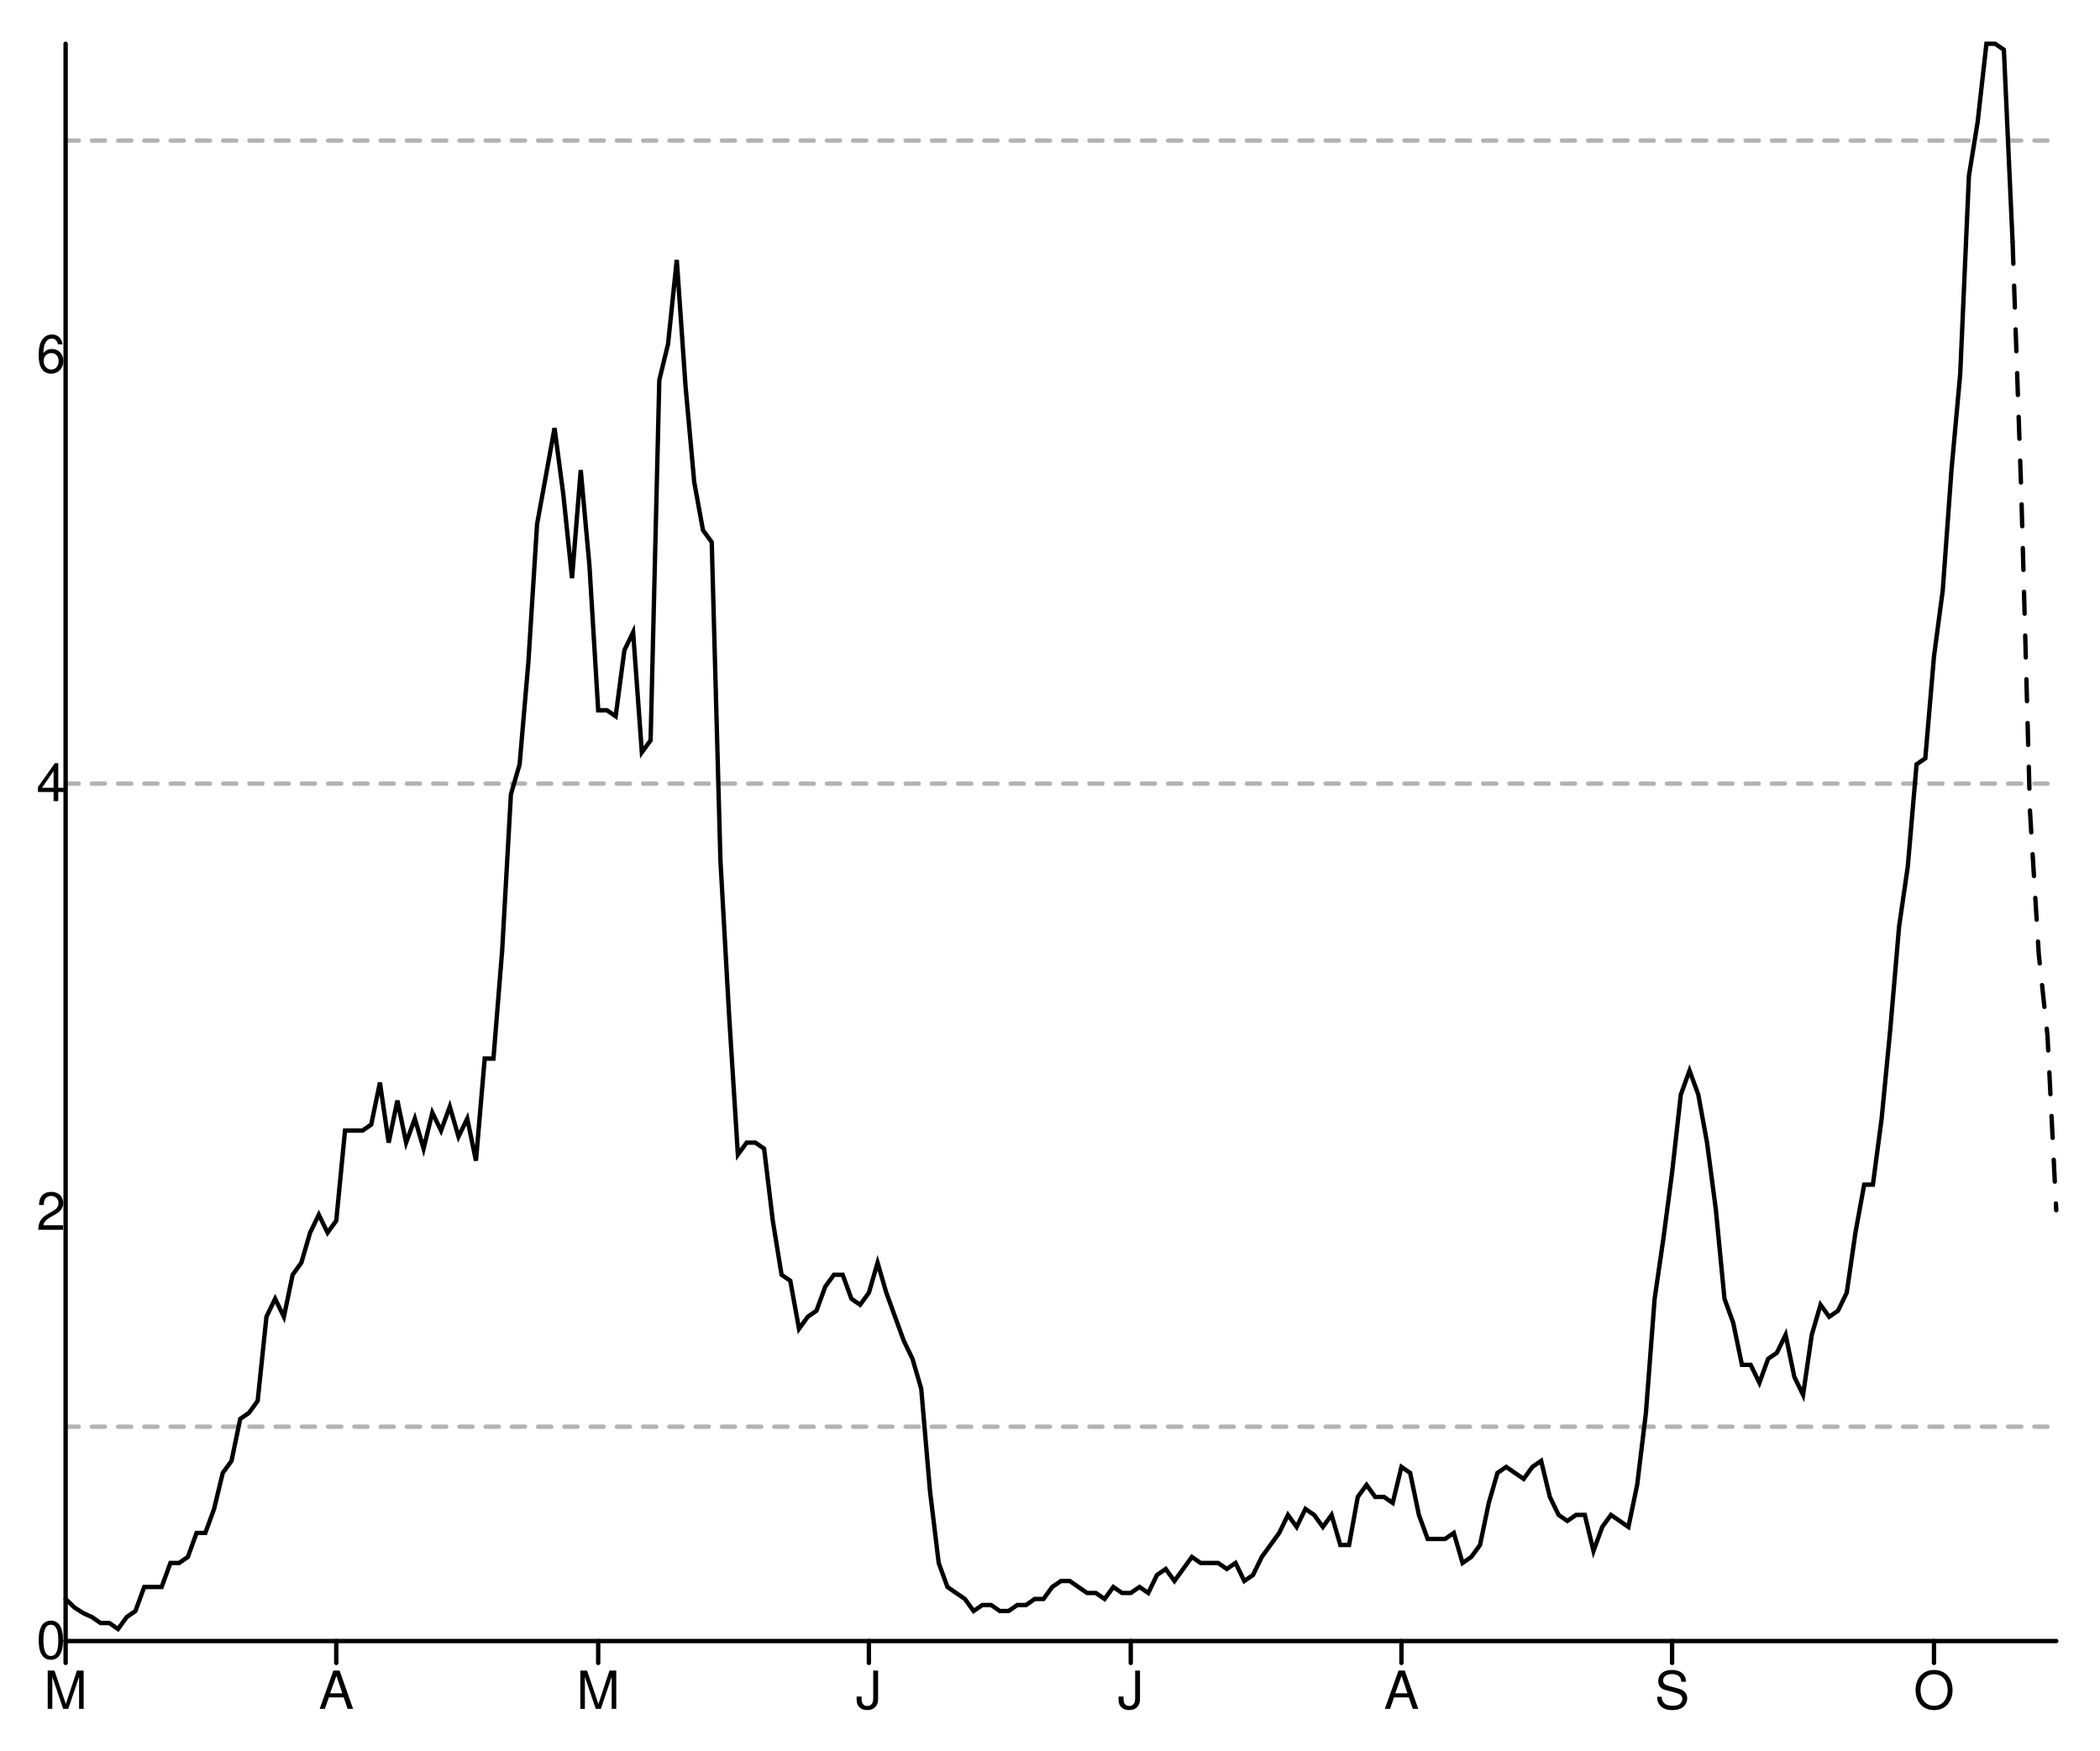
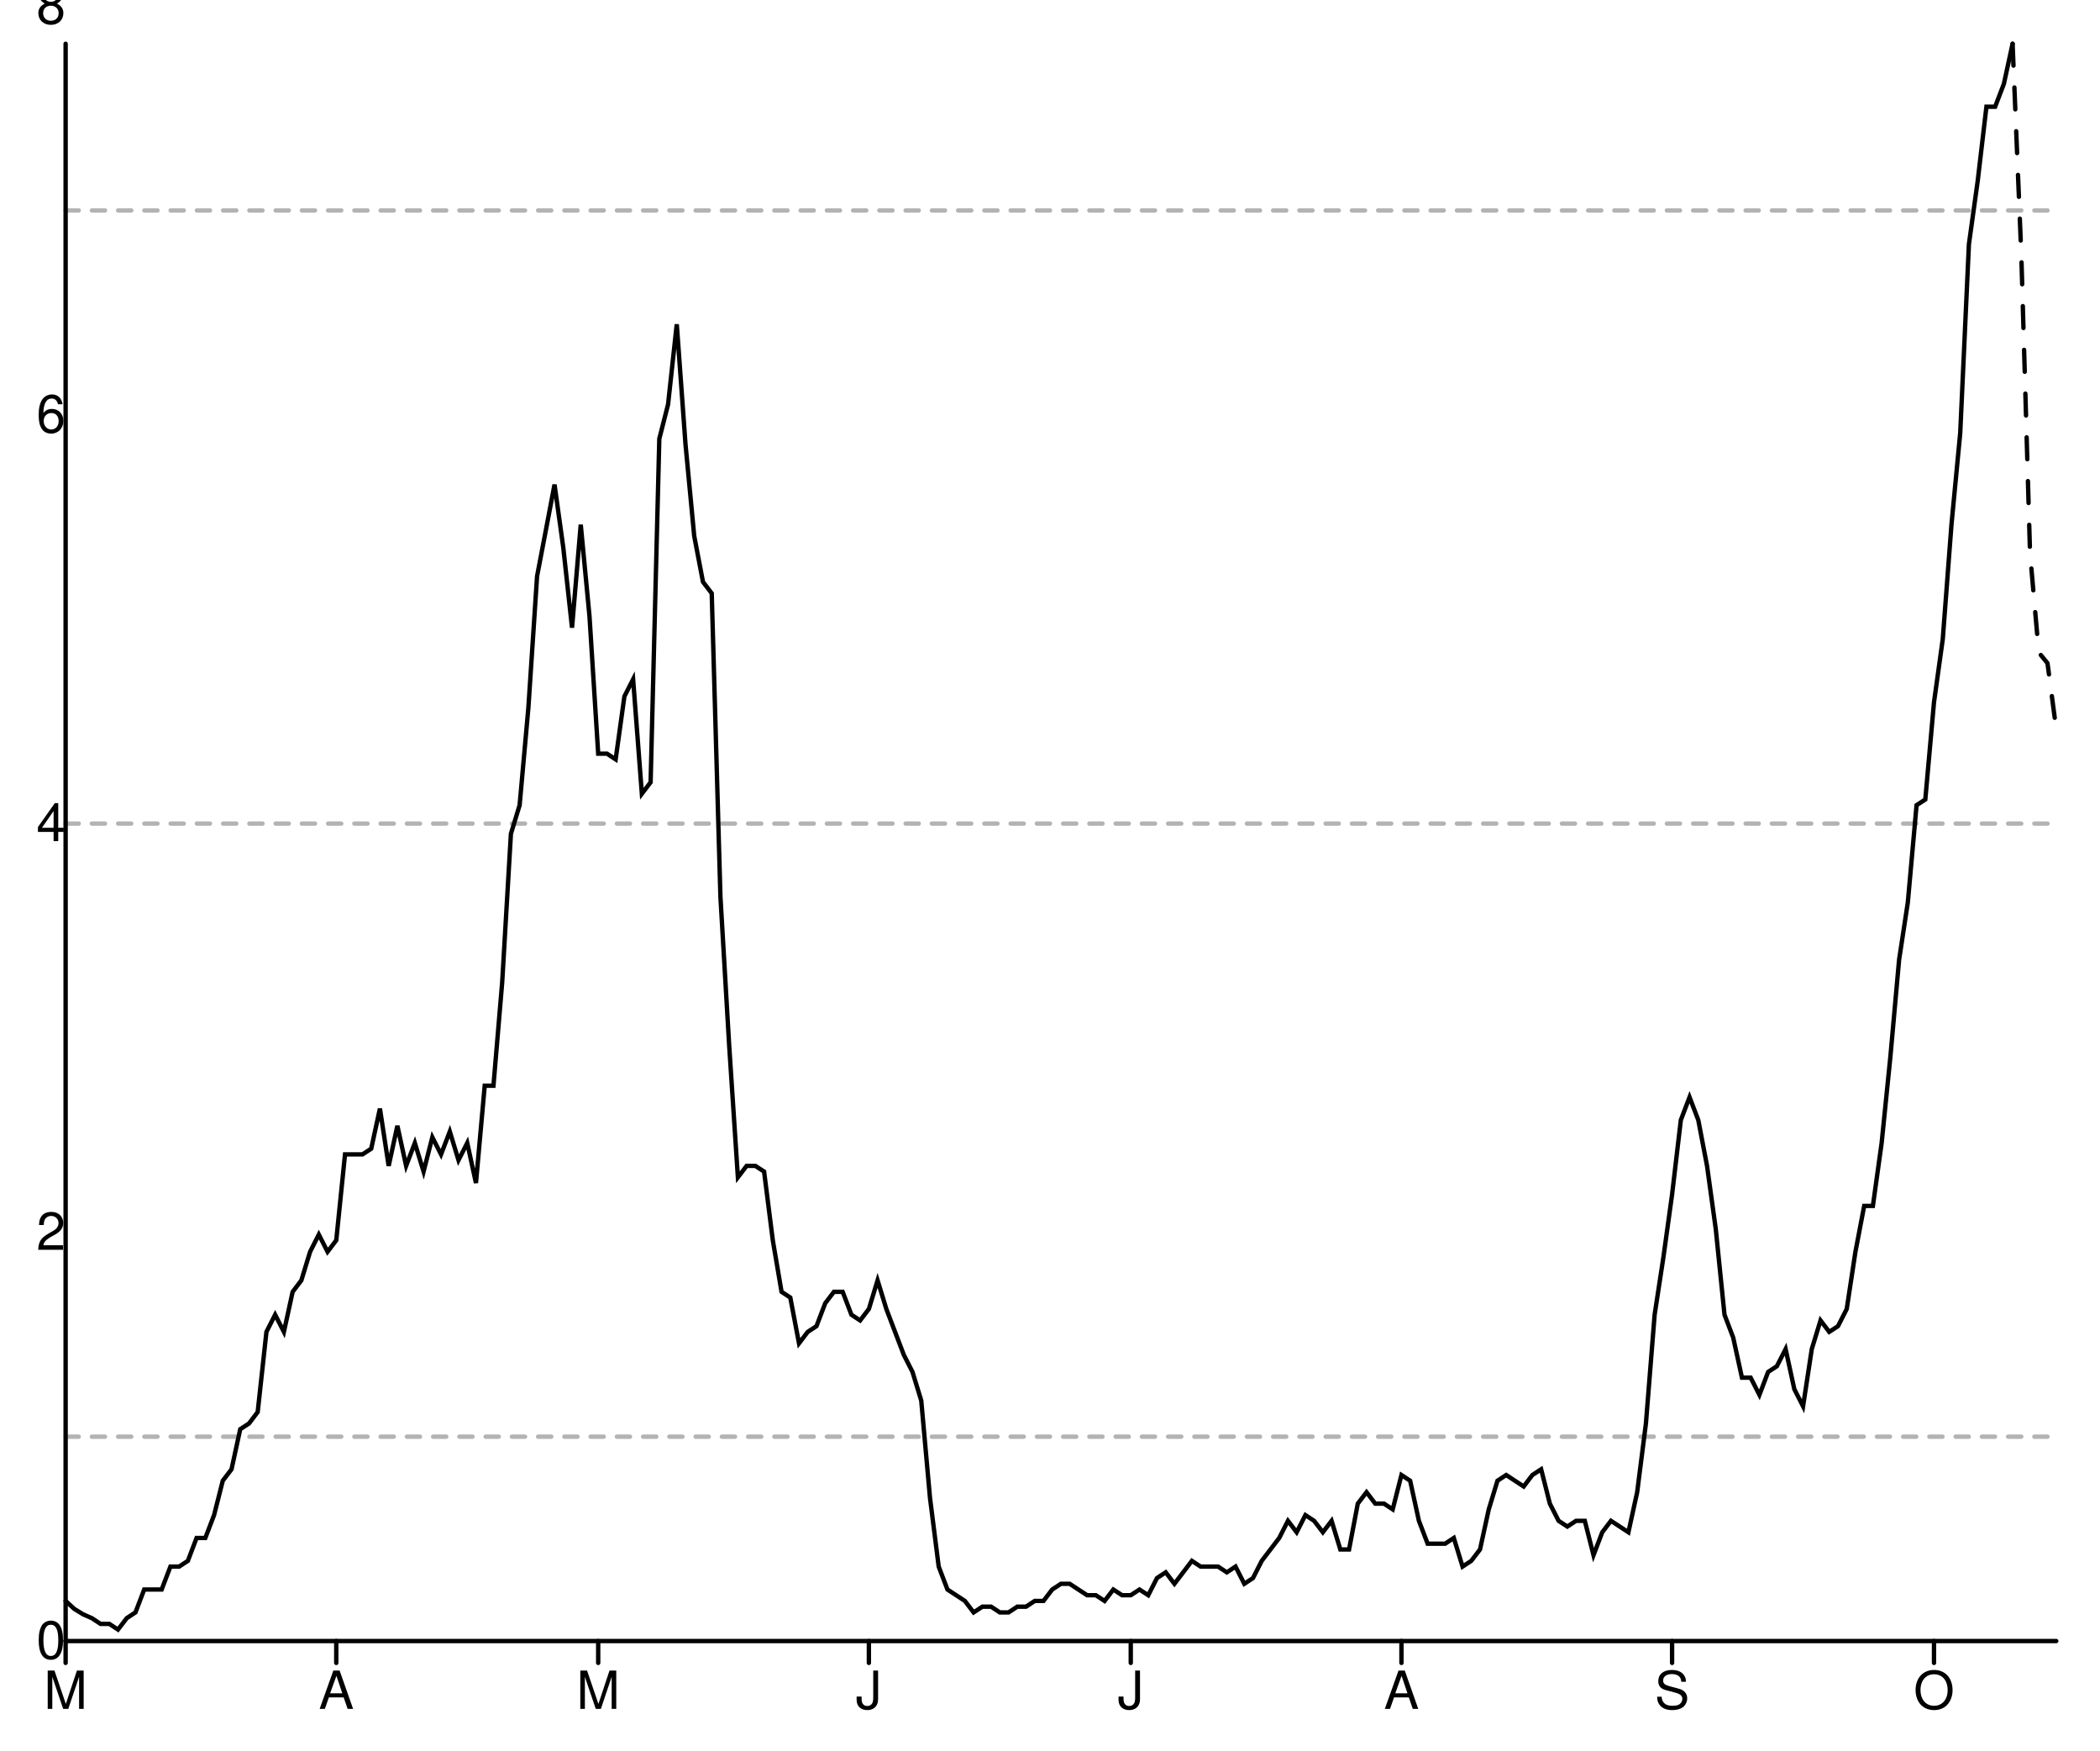
<svg xmlns="http://www.w3.org/2000/svg" width="480" height="400" viewBox="0 0 480 400" style="overflow:display" preserveAspectRatio="xMinYMin meet" overflow="visible">
  <defs>
    <style>
	.data-series path.line { fill-opacity: 0; stroke: black; }
	.data-series path.line.dotted { stroke-dasharray: 12 20 }
	.data-series circle { display: none; }
	.data-series:hover path.line, .data-series.on path.line { stroke-width: 1; }
	.data-series:hover circle, .data-series.on circle { display: inline; }
	.data-series circle:hover, .data-series circle.on { r: 1px!important; }
	.graph-grid { font-family: "Helvetica Neue",Helvetica,Arial,"Lucida Grande",sans-serif; }
	.graph-grid line { stroke: black; stroke-width: 1; stroke-linecap: round; }
	.graph-grid.graph-grid-x text { text-anchor: middle; dominant-baseline: hanging; transform: translateY(10px); }
	.graph-grid.graph-grid-y text { text-anchor: end; dominant-baseline: middle; transform: translateX(-10px); }
	</style>
  </defs>
  <g class="graph-grid graph-grid-y">
    <line x1="15.00" y1="375.00" x2="470.00" y2="375.00" data-left="15" />
    <text x="25" y="375" text-anchor="end">0</text>
-     <text x="25" y="277.033" text-anchor="end">2</text>
-     <text x="25" y="179.066" text-anchor="end">4</text>
-     <text x="25" y="81.1" text-anchor="end">6</text>
+     <text x="25" y="281.598" text-anchor="end">2</text>
+     <text x="25" y="188.196" text-anchor="end">4</text>
+     <text x="25" y="94.794" text-anchor="end">6</text>
+     <text x="25" y="1.392" text-anchor="end">8</text>
    <text style="text-anchor:middle;dominant-baseline:hanging;font-weight:bold;transform: translateY(192.5px) rotate(-90deg);" />
  </g>
  <g class="graph-grid graph-grid-x">
    <line x1="15.00" y1="375.00" x2="15.00" y2="10.00" data-left="15" />
    <line class="tick" x1="15.00" y1="375.00" x2="15.00" y2="380.00" />
    <text x="15" y="375" text-anchor="middle">M</text>
    <line class="tick" x1="76.86" y1="375.00" x2="76.86" y2="380.00" />
    <text x="76.864" y="375" text-anchor="middle">A</text>
    <line class="tick" x1="136.73" y1="375.00" x2="136.73" y2="380.00" />
    <text x="136.732" y="375" text-anchor="middle">M</text>
    <line class="tick" x1="198.60" y1="375.00" x2="198.60" y2="380.00" />
    <text x="198.596" y="375" text-anchor="middle">J</text>
    <line class="tick" x1="258.46" y1="375.00" x2="258.46" y2="380.00" />
    <text x="258.465" y="375" text-anchor="middle">J</text>
    <line class="tick" x1="320.33" y1="375.00" x2="320.33" y2="380.00" />
    <text x="320.329" y="375" text-anchor="middle">A</text>
    <line class="tick" x1="382.19" y1="375.00" x2="382.19" y2="380.00" />
    <text x="382.193" y="375" text-anchor="middle">S</text>
    <line class="tick" x1="442.06" y1="375.00" x2="442.06" y2="380.00" />
    <text x="442.061" y="375" text-anchor="middle">O</text>
    <text style="text-anchor:middle;dominant-baseline:hanging;font-weight:bold;transform: translateY(192.5px) rotate(-90deg);" />
  </g>
  <g data-series="widespread" class="data-series">
-     <path d="M 15.00,32.12L 470.00,32.12" id="E06000054-level-0" class="line" stroke-width="1" stroke-linecap="round" stroke-dasharray="3,3" fill-opacity="0.3" opacity="0.3" />
+     <path d="M 15.00,48.09L 470.00,48.09" id="E06000054-level-0" class="line" stroke-width="1" stroke-linecap="round" stroke-dasharray="3,3" fill-opacity="0.3" opacity="0.3" />
  </g>
  <g data-series="substantial" class="data-series">
-     <path d="M 15.00,179.07L 470.00,179.07" id="E06000054-level-1" class="line" stroke-width="1" stroke-linecap="round" stroke-dasharray="3,3" fill-opacity="0.3" opacity="0.3" />
+     <path d="M 15.00,188.20L 470.00,188.20" id="E06000054-level-1" class="line" stroke-width="1" stroke-linecap="round" stroke-dasharray="3,3" fill-opacity="0.3" opacity="0.3" />
  </g>
  <g data-series="moderate" class="data-series">
-     <path d="M 15.00,326.02L 470.00,326.02" id="E06000054-level-2" class="line" stroke-width="1" stroke-linecap="round" stroke-dasharray="3,3" fill-opacity="0.3" opacity="0.3" />
+     <path d="M 15.00,328.30L 470.00,328.30" id="E06000054-level-2" class="line" stroke-width="1" stroke-linecap="round" stroke-dasharray="3,3" fill-opacity="0.3" opacity="0.3" />
  </g>
  <g data-series="new-cases" class="data-series">
-     <path d="M 15.00,365.39L 17.00,367.32L 18.99,368.60L 20.99,369.51L 22.98,370.88L 24.98,370.88L 26.97,372.26L 28.97,369.51L 30.96,368.14L 32.96,362.65L 34.96,362.65L 36.95,362.65L 38.95,357.16L 40.94,357.16L 42.94,355.79L 44.93,350.30L 46.93,350.30L 48.93,344.81L 50.92,336.58L 52.92,333.83L 54.91,324.23L 56.91,322.86L 58.90,320.11L 60.90,300.90L 62.89,296.79L 64.89,300.90L 66.89,291.30L 68.88,288.55L 70.88,281.69L 72.87,277.58L 74.87,281.69L 76.86,278.95L 78.86,258.36L 80.86,258.36L 82.85,258.36L 84.85,256.99L 86.84,247.39L 88.84,261.11L 90.83,251.50L 92.83,261.11L 94.82,255.62L 96.82,262.48L 98.82,254.25L 100.81,258.36L 102.81,252.88L 104.80,259.74L 106.80,255.62L 108.79,265.23L 110.79,241.90L 112.79,241.90L 114.78,217.20L 116.78,181.52L 118.77,174.66L 120.77,151.33L 122.76,119.77L 124.76,108.80L 126.75,97.82L 128.75,112.91L 130.75,132.12L 132.74,107.42L 134.74,129.38L 136.73,162.31L 138.73,162.31L 140.72,163.68L 142.72,148.59L 144.71,144.47L 146.71,171.92L 148.71,169.17L 150.70,86.84L 152.70,78.61L 154.69,59.40L 156.69,88.21L 158.68,110.17L 160.68,121.15L 162.68,123.89L 164.67,196.62L 166.67,232.29L 168.66,263.85L 170.66,261.11L 172.65,261.11L 174.65,262.48L 176.64,278.95L 178.64,291.30L 180.64,292.67L 182.63,303.65L 184.63,300.90L 186.62,299.53L 188.62,294.04L 190.61,291.30L 192.61,291.30L 194.61,296.79L 196.60,298.16L 198.60,295.41L 200.59,288.55L 202.59,295.41L 204.58,300.90L 206.58,306.39L 208.57,310.51L 210.57,317.37L 212.57,340.70L 214.56,357.16L 216.56,362.65L 218.55,364.02L 220.55,365.39L 222.54,368.14L 224.54,366.77L 226.54,366.77L 228.53,368.14L 230.53,368.14L 232.52,366.77L 234.52,366.77L 236.51,365.39L 238.51,365.39L 240.50,362.65L 242.50,361.28L 244.50,361.28L 246.49,362.65L 248.49,364.02L 250.48,364.02L 252.48,365.39L 254.47,362.65L 256.47,364.02L 258.46,364.02L 260.46,362.65L 262.46,364.02L 264.45,359.91L 266.45,358.53L 268.44,361.28L 270.44,358.53L 272.43,355.79L 274.43,357.16L 276.43,357.16L 278.42,357.16L 280.42,358.53L 282.41,357.16L 284.41,361.28L 286.40,359.91L 288.40,355.79L 290.39,353.05L 292.39,350.30L 294.39,346.18L 296.38,348.93L 298.38,344.81L 300.37,346.18L 302.37,348.93L 304.36,346.18L 306.36,353.05L 308.36,353.05L 310.35,342.07L 312.35,339.32L 314.34,342.07L 316.34,342.07L 318.33,343.44L 320.33,335.21L 322.32,336.58L 324.32,346.18L 326.32,351.67L 328.31,351.67L 330.31,351.67L 332.30,350.30L 334.30,357.16L 336.29,355.79L 338.29,353.05L 340.29,343.44L 342.28,336.58L 344.28,335.21L 346.27,336.58L 348.27,337.95L 350.26,335.21L 352.26,333.83L 354.25,342.07L 356.25,346.18L 358.25,347.56L 360.24,346.18L 362.24,346.18L 364.23,354.42L 366.23,348.93L 368.22,346.18L 370.22,347.56L 372.21,348.93L 374.21,339.32L 376.21,322.86L 378.20,296.79L 380.20,283.06L 382.19,267.97L 384.19,250.13L 386.18,244.64L 388.18,250.13L 390.18,261.11L 392.17,276.20L 394.17,296.79L 396.16,302.27L 398.16,311.88L 400.15,311.88L 402.15,316.00L 404.14,310.51L 406.14,309.14L 408.14,305.02L 410.13,314.62L 412.13,318.74L 414.12,305.02L 416.12,298.16L 418.11,300.90L 420.11,299.53L 422.11,295.41L 424.10,281.69L 426.10,270.71L 428.09,270.71L 430.09,255.62L 432.08,235.04L 434.08,211.71L 436.07,197.99L 438.07,174.66L 440.07,173.29L 442.06,149.96L 444.06,134.87L 446.05,107.42L 448.05,85.47L 450.04,40.19L 452.04,27.84L 454.04,10.00L 456.03,10.00L 458.03,11.37L 460.02,55.28" id="New cases" class="line" stroke-width="1" stroke-linecap="round" />
+     <path d="M 15.00,365.84L 17.00,367.67L 18.99,368.89L 20.99,369.77L 22.98,371.08L 24.98,371.08L 26.97,372.38L 28.97,369.77L 30.96,368.46L 32.96,363.23L 34.96,363.23L 36.95,363.23L 38.95,357.99L 40.94,357.99L 42.94,356.68L 44.93,351.45L 46.93,351.45L 48.93,346.22L 50.92,338.37L 52.92,335.75L 54.91,326.59L 56.91,325.29L 58.90,322.67L 60.90,304.35L 62.89,300.43L 64.89,304.35L 66.89,295.20L 68.88,292.58L 70.88,286.04L 72.87,282.11L 74.87,286.04L 76.86,283.42L 78.86,263.80L 80.86,263.80L 82.85,263.80L 84.85,262.49L 86.84,253.33L 88.84,266.42L 90.83,257.26L 92.83,266.42L 94.82,261.18L 96.82,267.72L 98.82,259.87L 100.81,263.80L 102.81,258.57L 104.80,265.11L 106.80,261.18L 108.79,270.34L 110.79,248.10L 112.79,248.10L 114.78,224.55L 116.78,190.54L 118.77,184.00L 120.77,161.76L 122.76,131.67L 124.76,121.20L 126.75,110.73L 128.75,125.13L 130.75,143.44L 132.74,119.89L 134.74,140.82L 136.73,172.22L 138.73,172.22L 140.72,173.53L 142.72,159.14L 144.71,155.22L 146.71,181.38L 148.71,178.76L 150.70,100.27L 152.70,92.42L 154.69,74.10L 156.69,101.58L 158.68,122.51L 160.68,132.97L 162.68,135.59L 164.67,204.93L 166.67,238.94L 168.66,269.03L 170.66,266.42L 172.65,266.42L 174.65,267.72L 176.64,283.42L 178.64,295.20L 180.64,296.51L 182.63,306.97L 184.63,304.35L 186.62,303.05L 188.62,297.81L 190.61,295.20L 192.61,295.20L 194.61,300.43L 196.60,301.74L 198.60,299.12L 200.59,292.58L 202.59,299.12L 204.58,304.35L 206.58,309.59L 208.57,313.51L 210.57,320.05L 212.57,342.29L 214.56,357.99L 216.56,363.23L 218.55,364.53L 220.55,365.84L 222.54,368.46L 224.54,367.15L 226.54,367.15L 228.53,368.46L 230.53,368.46L 232.52,367.15L 234.52,367.15L 236.51,365.84L 238.51,365.84L 240.50,363.23L 242.50,361.92L 244.50,361.92L 246.49,363.23L 248.49,364.53L 250.48,364.53L 252.48,365.84L 254.47,363.23L 256.47,364.53L 258.46,364.53L 260.46,363.23L 262.46,364.53L 264.45,360.61L 266.45,359.30L 268.44,361.92L 270.44,359.30L 272.43,356.68L 274.43,357.99L 276.43,357.99L 278.42,357.99L 280.42,359.30L 282.41,357.99L 284.41,361.92L 286.40,360.61L 288.40,356.68L 290.39,354.07L 292.39,351.45L 294.39,347.53L 296.38,350.14L 298.38,346.22L 300.37,347.53L 302.37,350.14L 304.36,347.53L 306.36,354.07L 308.36,354.07L 310.35,343.60L 312.35,340.99L 314.34,343.60L 316.34,343.60L 318.33,344.91L 320.33,337.06L 322.32,338.37L 324.32,347.53L 326.32,352.76L 328.31,352.76L 330.31,352.76L 332.30,351.45L 334.30,357.99L 336.29,356.68L 338.29,354.07L 340.29,344.91L 342.28,338.37L 344.28,337.06L 346.27,338.37L 348.27,339.68L 350.26,337.06L 352.26,335.75L 354.25,343.60L 356.25,347.53L 358.25,348.84L 360.24,347.53L 362.24,347.53L 364.23,355.38L 366.23,350.14L 368.22,347.53L 370.22,348.84L 372.21,350.14L 374.21,340.99L 376.21,325.29L 378.20,300.43L 380.20,287.35L 382.19,272.96L 384.19,255.95L 386.18,250.72L 388.18,255.95L 390.18,266.42L 392.17,280.81L 394.17,300.43L 396.16,305.66L 398.16,314.82L 400.15,314.82L 402.15,318.75L 404.14,313.51L 406.14,312.20L 408.14,308.28L 410.13,317.44L 412.13,321.36L 414.12,308.28L 416.12,301.74L 418.11,304.35L 420.11,303.05L 422.11,299.12L 424.10,286.04L 426.10,275.57L 428.09,275.57L 430.09,261.18L 432.08,241.56L 434.08,219.32L 436.07,206.24L 438.07,184.00L 440.07,182.69L 442.06,160.45L 444.06,146.06L 446.05,119.89L 448.05,98.96L 450.04,55.79L 452.04,41.40L 454.04,24.39L 456.03,24.39L 458.03,19.16L 460.02,10.00" id="New cases" class="line" stroke-width="1" stroke-linecap="round" />
  </g>
  <g data-series="recent-cases" class="data-series">
-     <path d="M 460.02,55.28L 462.02,112.91L 464.01,185.64L 466.01,218.11L 468.00,236.68L 470.00,276.55" id="Recent cases" class="line" stroke-width="1" stroke-linecap="round" stroke-dasharray="5,5" />
+     <path d="M 460.02,10.00L 462.02,58.41L 464.01,126.43L 466.01,149.11L 468.00,151.55L 470.00,166.66" id="Recent cases" class="line" stroke-width="1" stroke-linecap="round" stroke-dasharray="5,5" />
  </g>
</svg>
